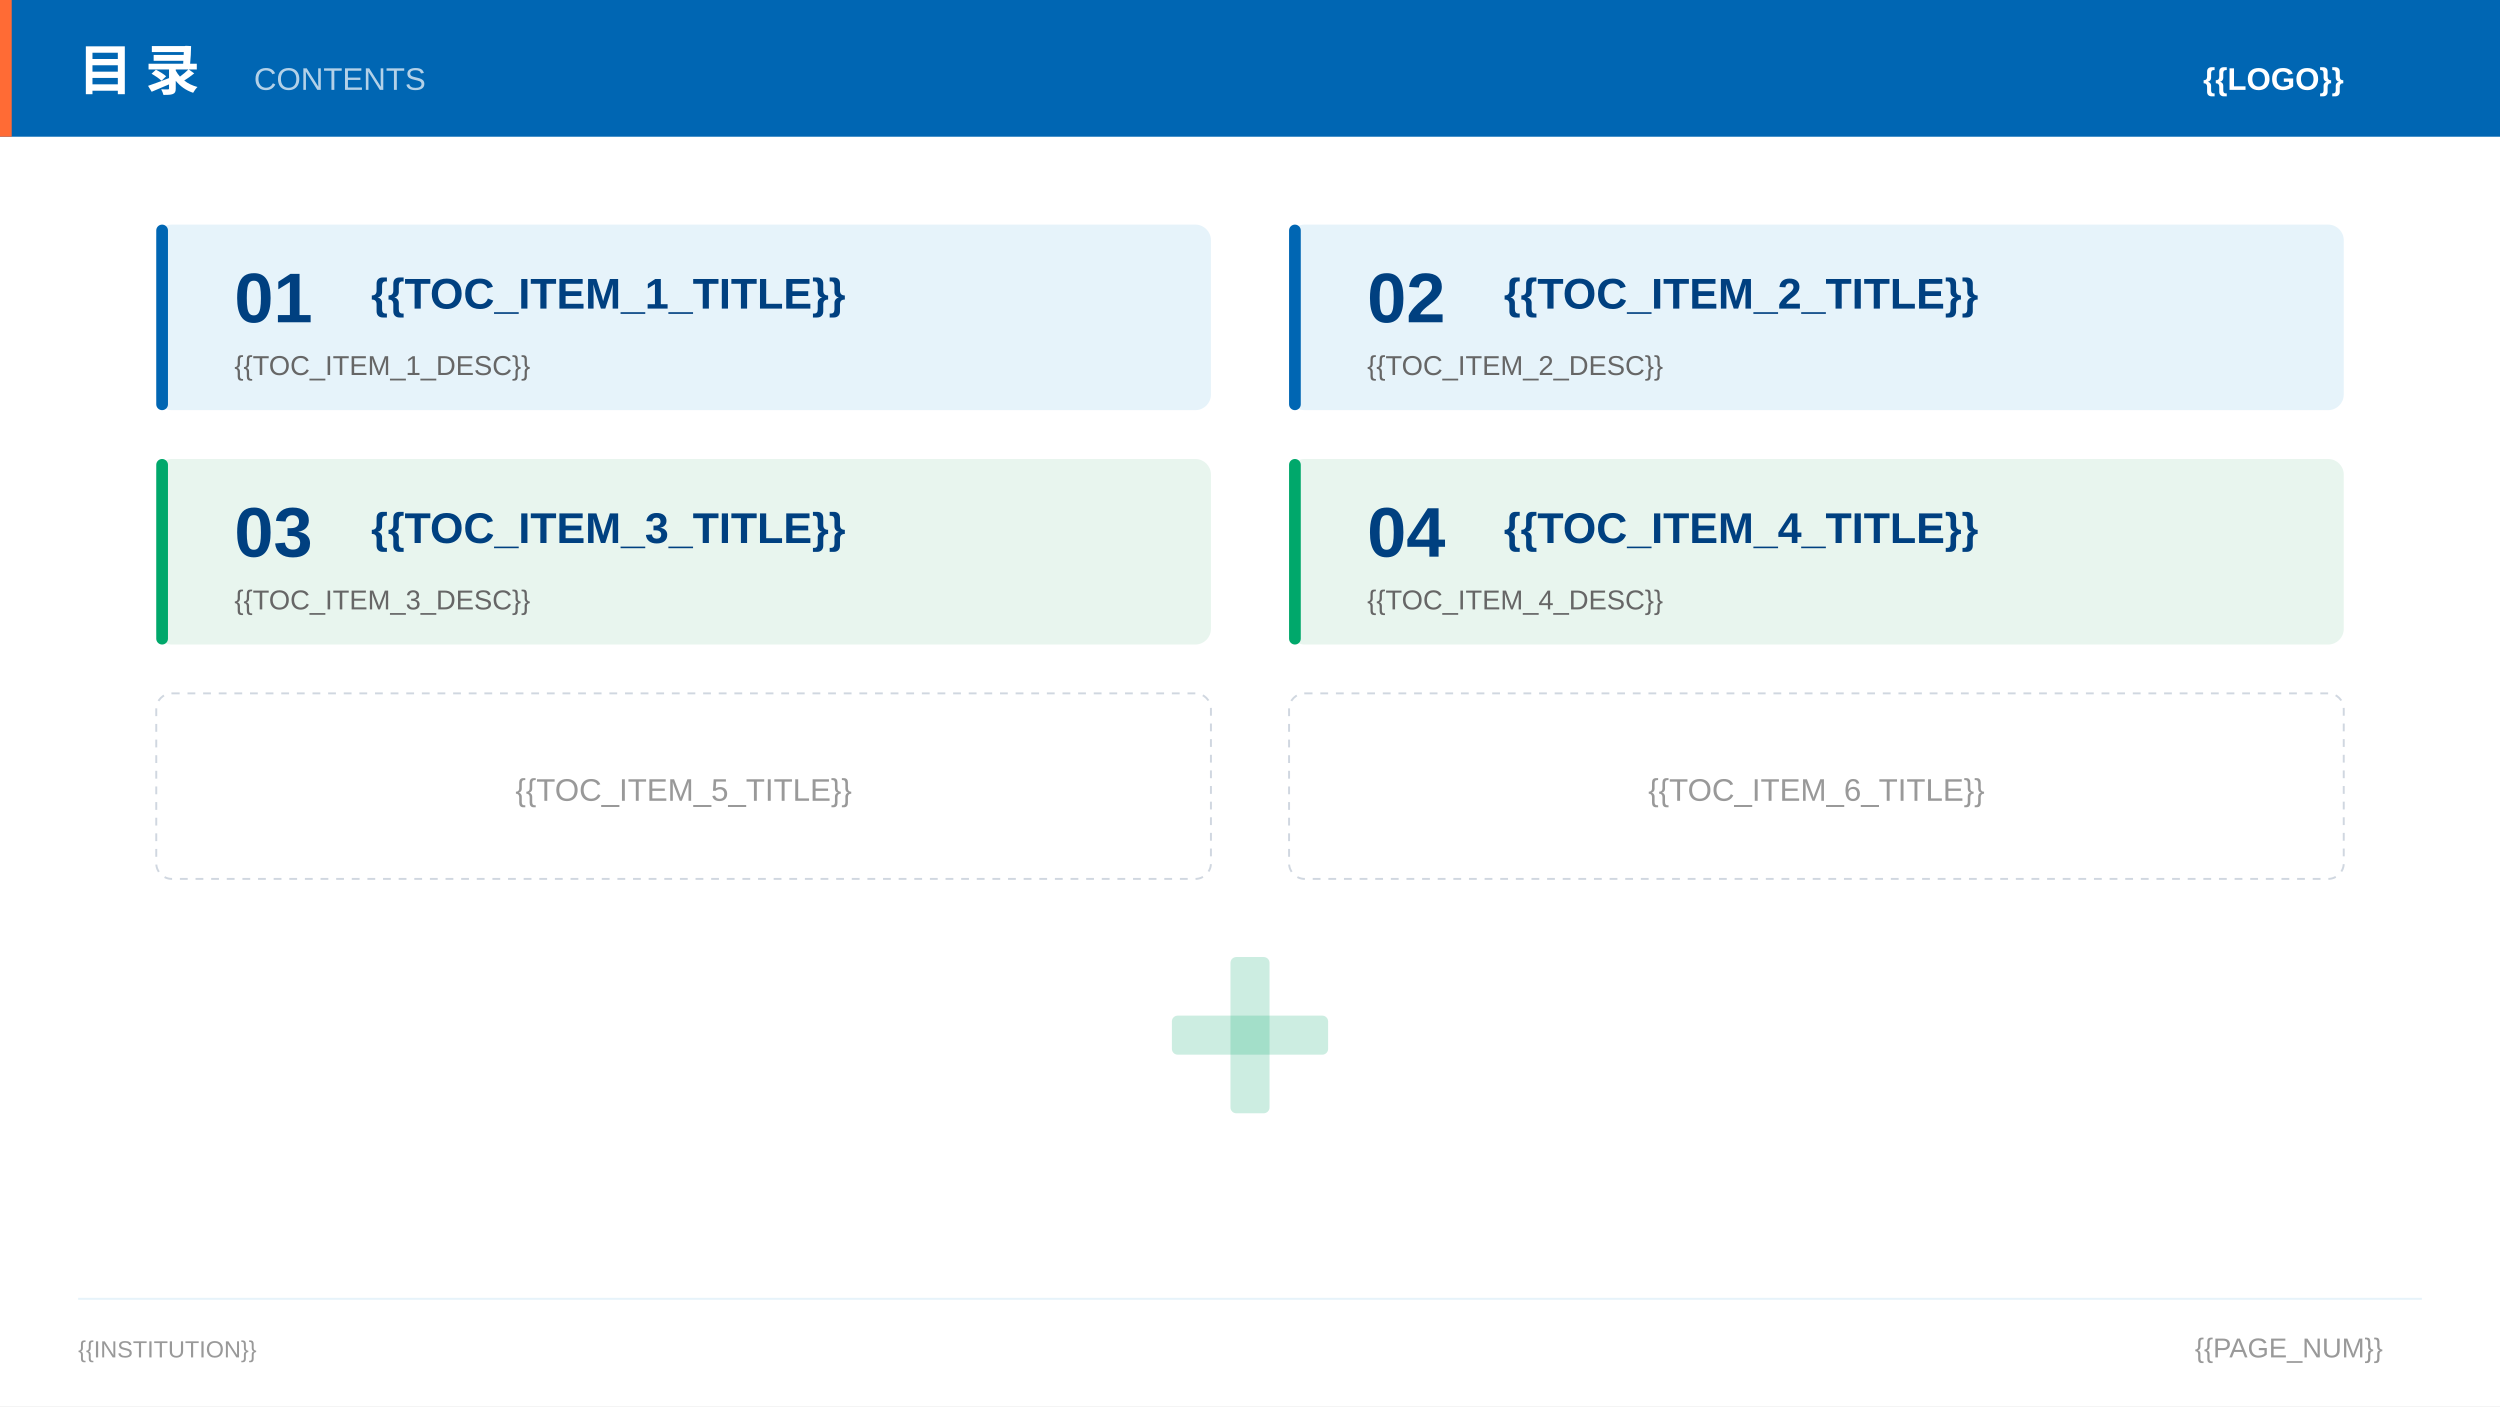
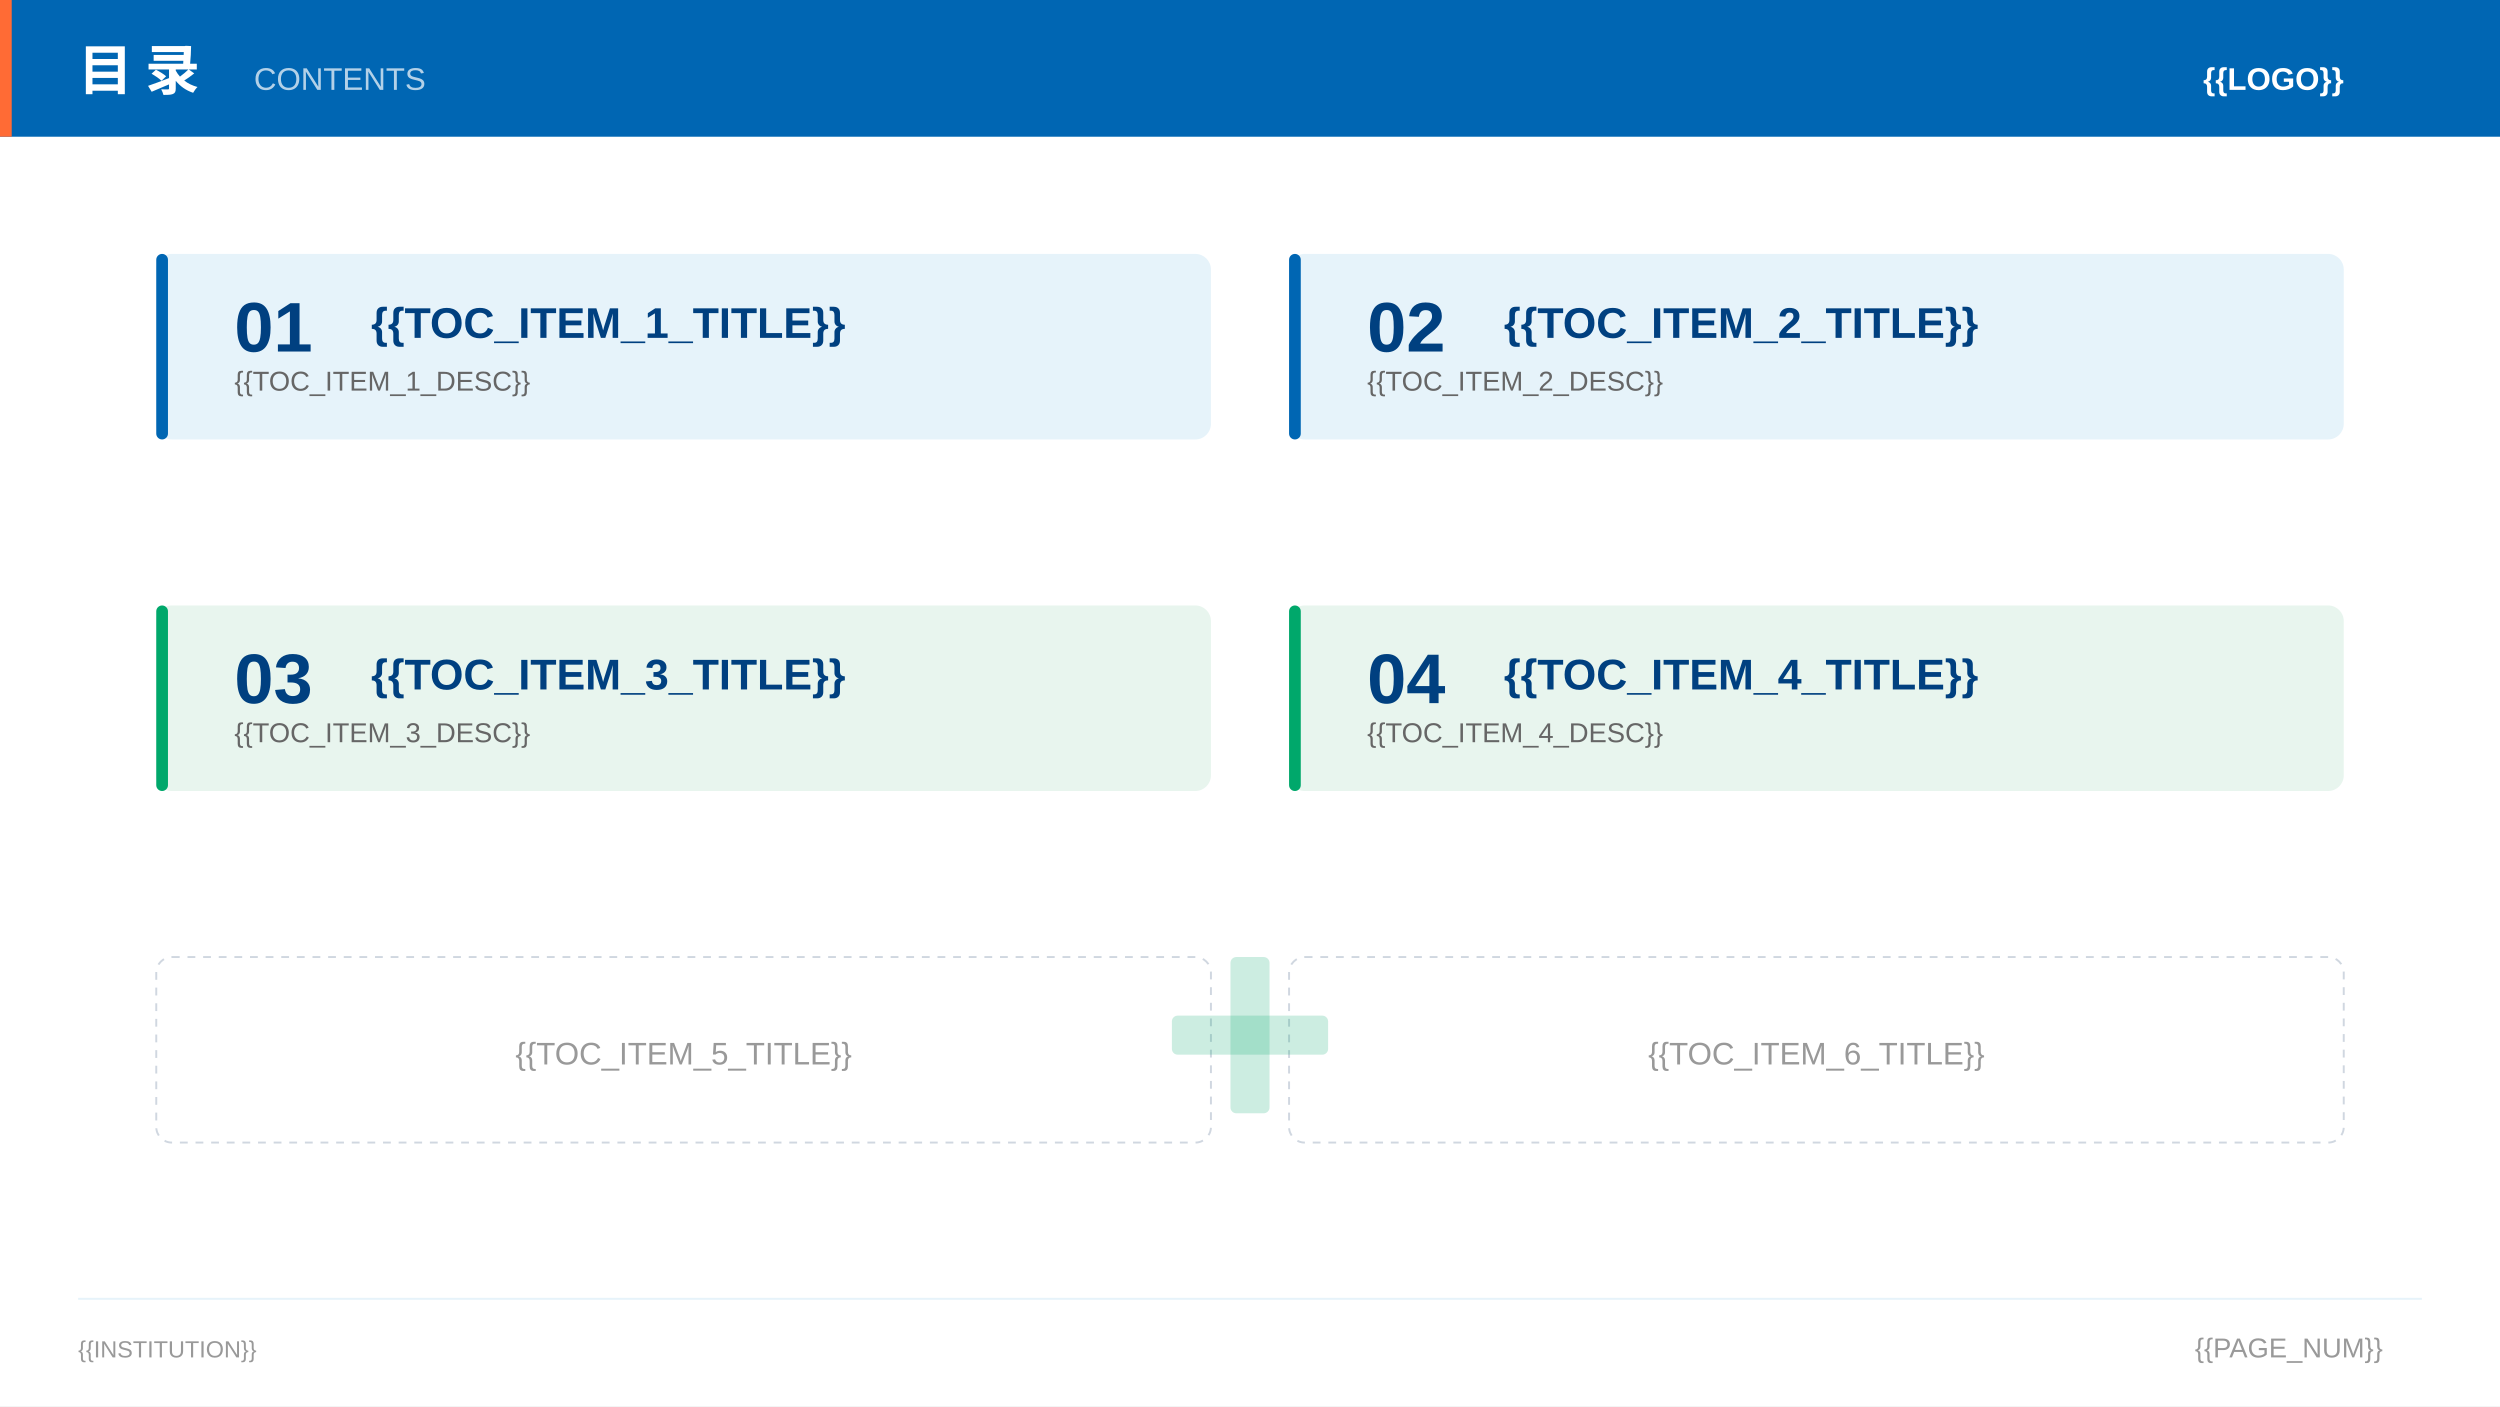
- <svg xmlns="http://www.w3.org/2000/svg" viewBox="0 0 1280 720">
+ <svg xmlns="http://www.w3.org/2000/svg" width="1280" height="720" viewBox="0 0 1280 720">
  <rect width="1280" height="720" fill="#FFFFFF" />
  <rect x="0" y="0" width="1280" height="70" fill="#0066B3" />
  <rect x="0" y="0" width="6" height="70" fill="#FF6B35" />
  <text x="40" y="46" fill="#FFFFFF" font-family="Microsoft YaHei, Arial, sans-serif" font-size="28" font-weight="bold">
        目 录
    </text>
  <text x="130" y="46" fill="#FFFFFF" fill-opacity="0.7" font-family="Microsoft YaHei, Arial, sans-serif" font-size="16">
        CONTENTS
    </text>
  <text x="1200" y="46" text-anchor="end" fill="#FFFFFF" font-family="Microsoft YaHei, Arial, sans-serif" font-size="16" font-weight="bold">
        {{LOGO}}
    </text>
-   <rect x="80" y="100" width="1120" height="520" fill="none" />
-   <rect x="80" y="115" width="540" height="95" fill="#E6F3FA" rx="8" />
-   <rect x="80" y="115" width="6" height="95" fill="#0066B3" rx="3" />
-   <text x="120" y="165" fill="#004080" font-family="Microsoft YaHei, Arial, sans-serif" font-size="36" font-weight="bold">01</text>
-   <text x="190" y="158" fill="#004080" font-family="Microsoft YaHei, Arial, sans-serif" font-size="22" font-weight="bold">{{TOC_ITEM_1_TITLE}}</text>
-   <text x="120" y="192" fill="#666666" font-family="Microsoft YaHei, Arial, sans-serif" font-size="14">{{TOC_ITEM_1_DESC}}</text>
-   <rect x="660" y="115" width="540" height="95" fill="#E6F3FA" rx="8" />
-   <rect x="660" y="115" width="6" height="95" fill="#0066B3" rx="3" />
-   <text x="700" y="165" fill="#004080" font-family="Microsoft YaHei, Arial, sans-serif" font-size="36" font-weight="bold">02</text>
-   <text x="770" y="158" fill="#004080" font-family="Microsoft YaHei, Arial, sans-serif" font-size="22" font-weight="bold">{{TOC_ITEM_2_TITLE}}</text>
-   <text x="700" y="192" fill="#666666" font-family="Microsoft YaHei, Arial, sans-serif" font-size="14">{{TOC_ITEM_2_DESC}}</text>
-   <rect x="80" y="235" width="540" height="95" fill="#E8F5EE" rx="8" />
-   <rect x="80" y="235" width="6" height="95" fill="#00A86B" rx="3" />
-   <text x="120" y="285" fill="#004080" font-family="Microsoft YaHei, Arial, sans-serif" font-size="36" font-weight="bold">03</text>
-   <text x="190" y="278" fill="#004080" font-family="Microsoft YaHei, Arial, sans-serif" font-size="22" font-weight="bold">{{TOC_ITEM_3_TITLE}}</text>
-   <text x="120" y="312" fill="#666666" font-family="Microsoft YaHei, Arial, sans-serif" font-size="14">{{TOC_ITEM_3_DESC}}</text>
-   <rect x="660" y="235" width="540" height="95" fill="#E8F5EE" rx="8" />
-   <rect x="660" y="235" width="6" height="95" fill="#00A86B" rx="3" />
-   <text x="700" y="285" fill="#004080" font-family="Microsoft YaHei, Arial, sans-serif" font-size="36" font-weight="bold">04</text>
-   <text x="770" y="278" fill="#004080" font-family="Microsoft YaHei, Arial, sans-serif" font-size="22" font-weight="bold">{{TOC_ITEM_4_TITLE}}</text>
-   <text x="700" y="312" fill="#666666" font-family="Microsoft YaHei, Arial, sans-serif" font-size="14">{{TOC_ITEM_4_DESC}}</text>
-   <rect x="80" y="355" width="540" height="95" fill="none" stroke="#D0D7E0" stroke-width="1" stroke-dasharray="4,4" rx="8" />
-   <text x="350" y="410" text-anchor="middle" fill="#999999" font-family="Microsoft YaHei, Arial, sans-serif" font-size="16">{{TOC_ITEM_5_TITLE}}</text>
-   <rect x="660" y="355" width="540" height="95" fill="none" stroke="#D0D7E0" stroke-width="1" stroke-dasharray="4,4" rx="8" />
-   <text x="930" y="410" text-anchor="middle" fill="#999999" font-family="Microsoft YaHei, Arial, sans-serif" font-size="16">{{TOC_ITEM_6_TITLE}}</text>
+   <rect x="80" y="100" width="1120" height="560" fill="none" />
+   <rect x="80" y="130" width="540" height="95" fill="#E6F3FA" rx="8" />
+   <rect x="80" y="130" width="6" height="95" fill="#0066B3" rx="3" />
+   <text x="120" y="180" fill="#004080" font-family="Microsoft YaHei, Arial, sans-serif" font-size="36" font-weight="bold">01</text>
+   <text x="190" y="173" fill="#004080" font-family="Microsoft YaHei, Arial, sans-serif" font-size="22" font-weight="bold">{{TOC_ITEM_1_TITLE}}</text>
+   <text x="120" y="200" fill="#666666" font-family="Microsoft YaHei, Arial, sans-serif" font-size="14">{{TOC_ITEM_1_DESC}}</text>
+   <rect x="660" y="130" width="540" height="95" fill="#E6F3FA" rx="8" />
+   <rect x="660" y="130" width="6" height="95" fill="#0066B3" rx="3" />
+   <text x="700" y="180" fill="#004080" font-family="Microsoft YaHei, Arial, sans-serif" font-size="36" font-weight="bold">02</text>
+   <text x="770" y="173" fill="#004080" font-family="Microsoft YaHei, Arial, sans-serif" font-size="22" font-weight="bold">{{TOC_ITEM_2_TITLE}}</text>
+   <text x="700" y="200" fill="#666666" font-family="Microsoft YaHei, Arial, sans-serif" font-size="14">{{TOC_ITEM_2_DESC}}</text>
+   <rect x="80" y="310" width="540" height="95" fill="#E8F5EE" rx="8" />
+   <rect x="80" y="310" width="6" height="95" fill="#00A86B" rx="3" />
+   <text x="120" y="360" fill="#004080" font-family="Microsoft YaHei, Arial, sans-serif" font-size="36" font-weight="bold">03</text>
+   <text x="190" y="353" fill="#004080" font-family="Microsoft YaHei, Arial, sans-serif" font-size="22" font-weight="bold">{{TOC_ITEM_3_TITLE}}</text>
+   <text x="120" y="380" fill="#666666" font-family="Microsoft YaHei, Arial, sans-serif" font-size="14">{{TOC_ITEM_3_DESC}}</text>
+   <rect x="660" y="310" width="540" height="95" fill="#E8F5EE" rx="8" />
+   <rect x="660" y="310" width="6" height="95" fill="#00A86B" rx="3" />
+   <text x="700" y="360" fill="#004080" font-family="Microsoft YaHei, Arial, sans-serif" font-size="36" font-weight="bold">04</text>
+   <text x="770" y="353" fill="#004080" font-family="Microsoft YaHei, Arial, sans-serif" font-size="22" font-weight="bold">{{TOC_ITEM_4_TITLE}}</text>
+   <text x="700" y="380" fill="#666666" font-family="Microsoft YaHei, Arial, sans-serif" font-size="14">{{TOC_ITEM_4_DESC}}</text>
+   <rect x="80" y="490" width="540" height="95" fill="none" stroke="#D0D7E0" stroke-width="1" stroke-dasharray="4,4" rx="8" />
+   <text x="350" y="545" text-anchor="middle" fill="#999999" font-family="Microsoft YaHei, Arial, sans-serif" font-size="16">{{TOC_ITEM_5_TITLE}}</text>
+   <rect x="660" y="490" width="540" height="95" fill="none" stroke="#D0D7E0" stroke-width="1" stroke-dasharray="4,4" rx="8" />
+   <text x="930" y="545" text-anchor="middle" fill="#999999" font-family="Microsoft YaHei, Arial, sans-serif" font-size="16">{{TOC_ITEM_6_TITLE}}</text>
  <rect x="600" y="520" width="80" height="20" fill="#00A86B" fill-opacity="0.2" rx="3" />
  <rect x="630" y="490" width="20" height="80" fill="#00A86B" fill-opacity="0.2" rx="3" />
  <line x1="40" y1="665" x2="1240" y2="665" stroke="#E6F3FA" stroke-width="1" />
  <text x="40" y="695" fill="#999999" font-family="Microsoft YaHei, Arial, sans-serif" font-size="12">
        {{INSTITUTION}}
    </text>
  <text x="1220" y="695" text-anchor="end" fill="#999999" font-family="Microsoft YaHei, Arial, sans-serif" font-size="14">{{PAGE_NUM}}</text>
</svg>
